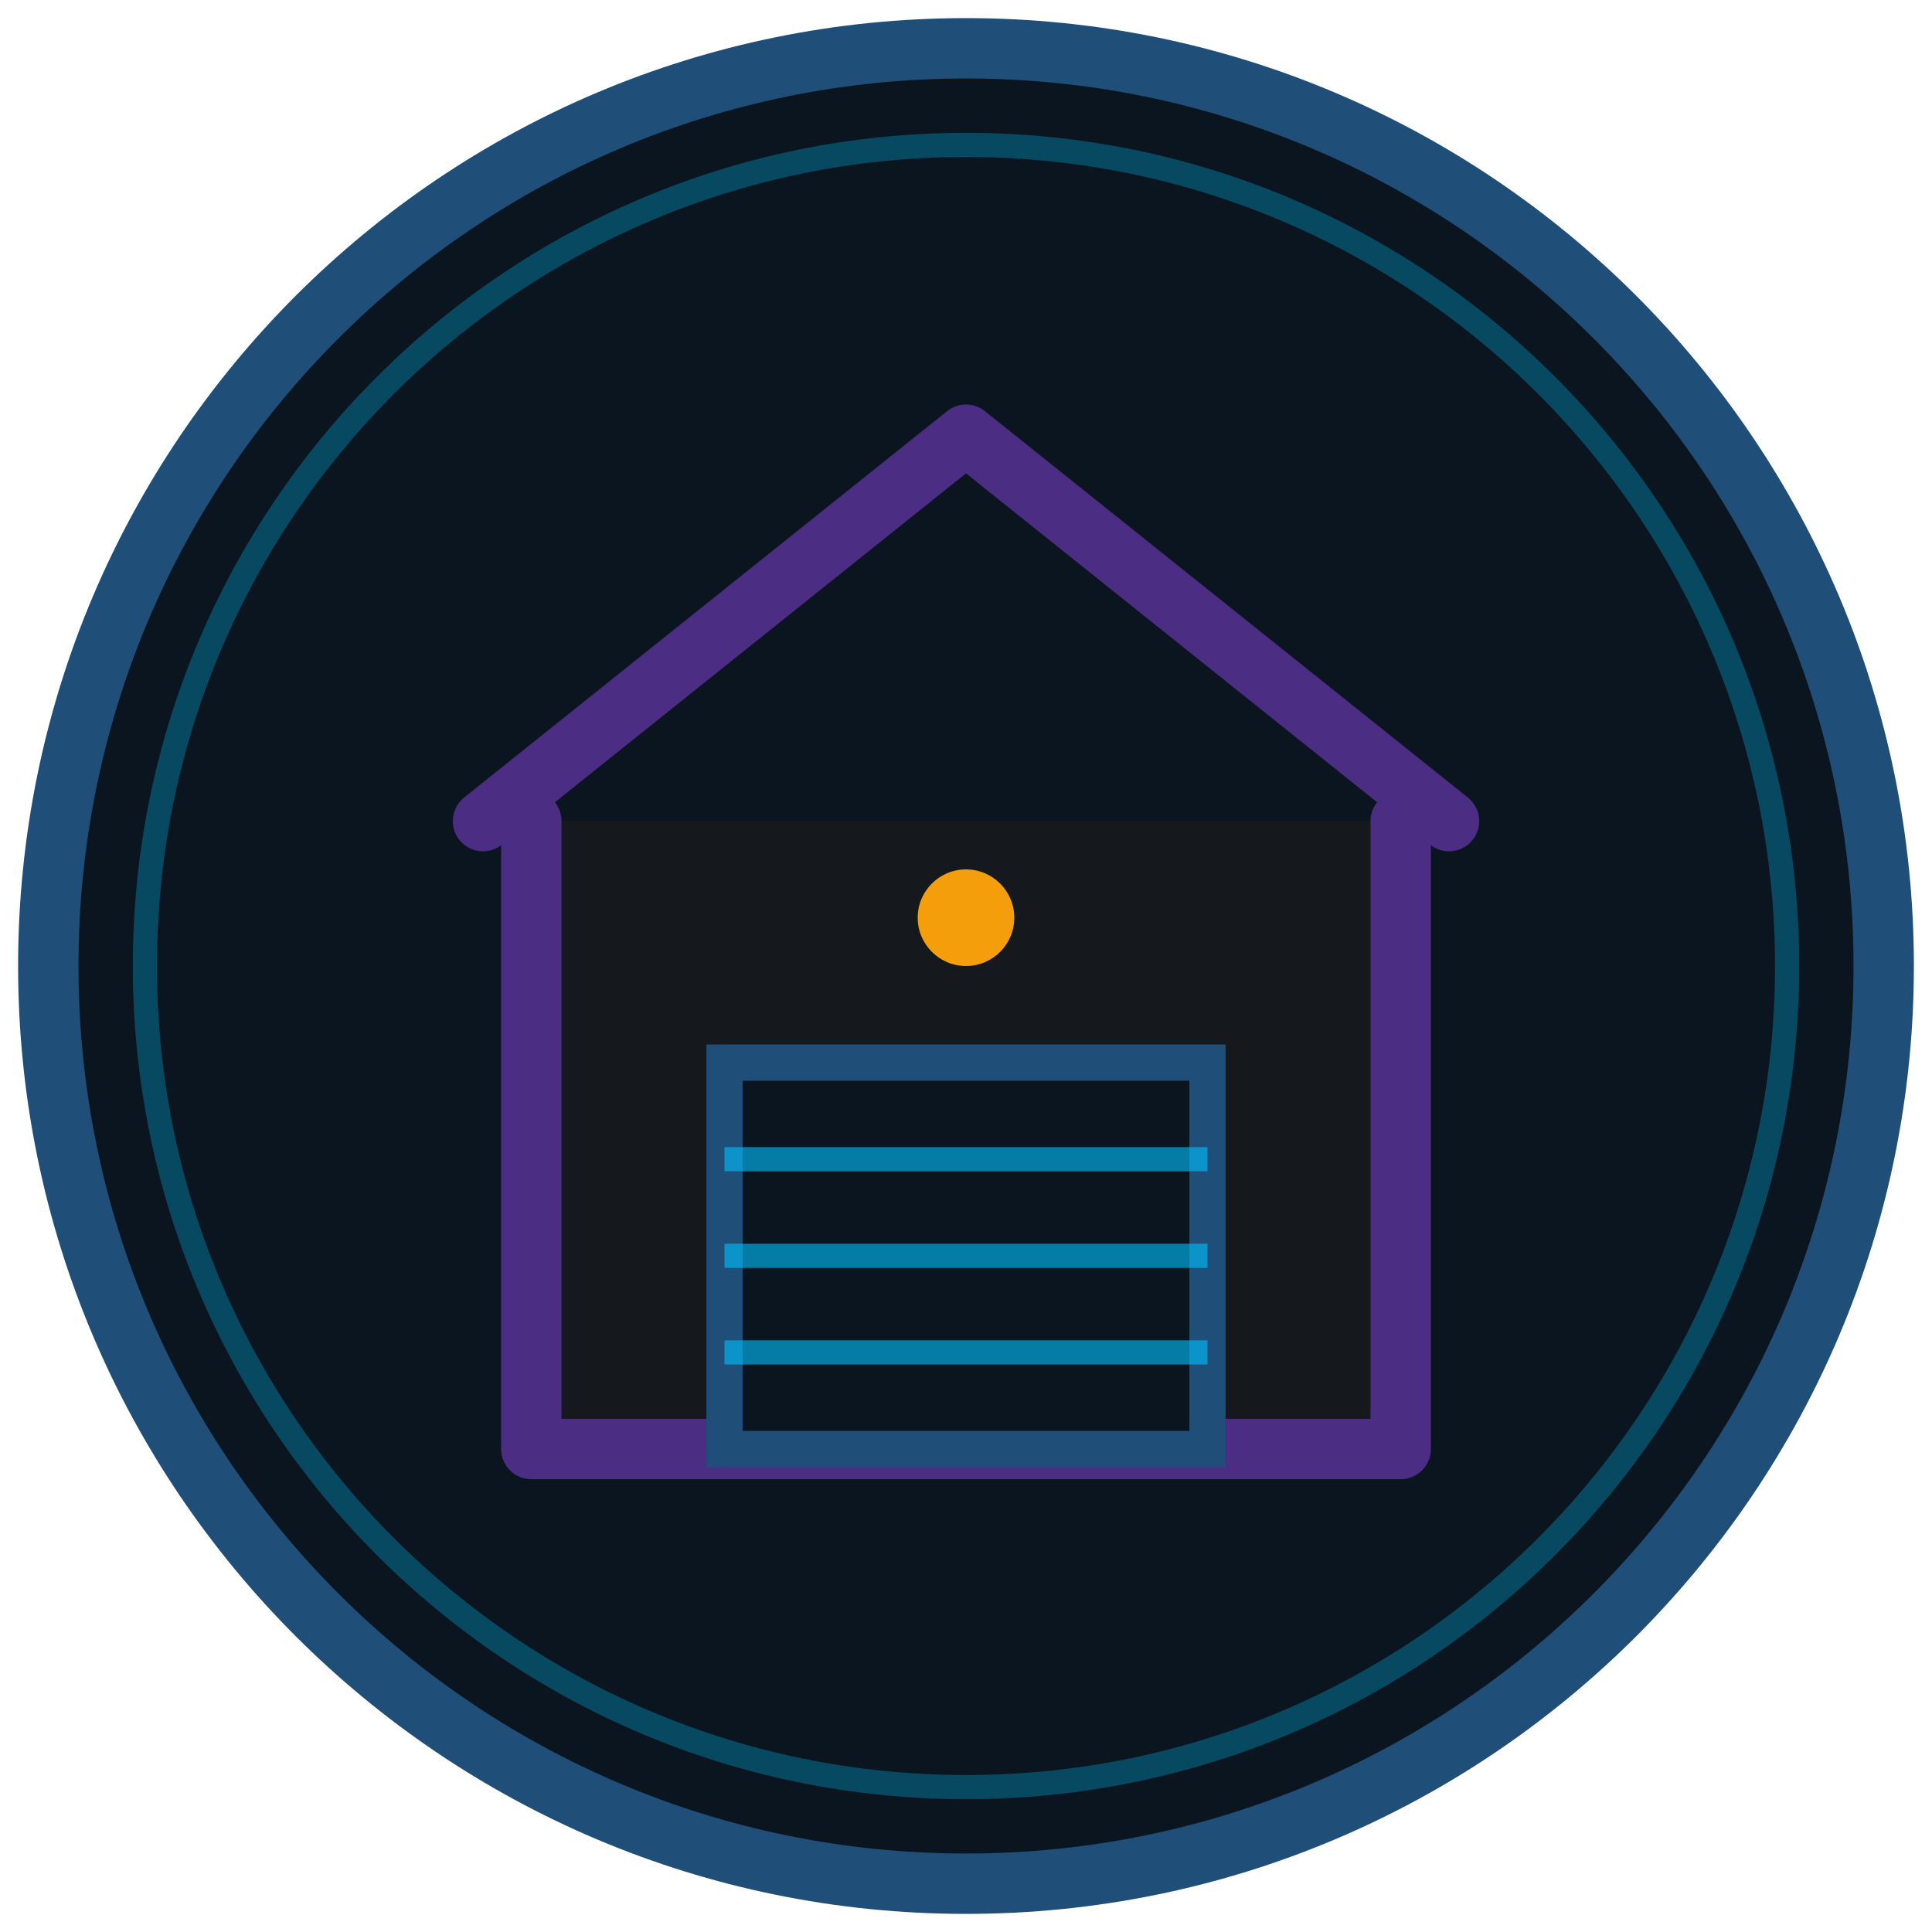
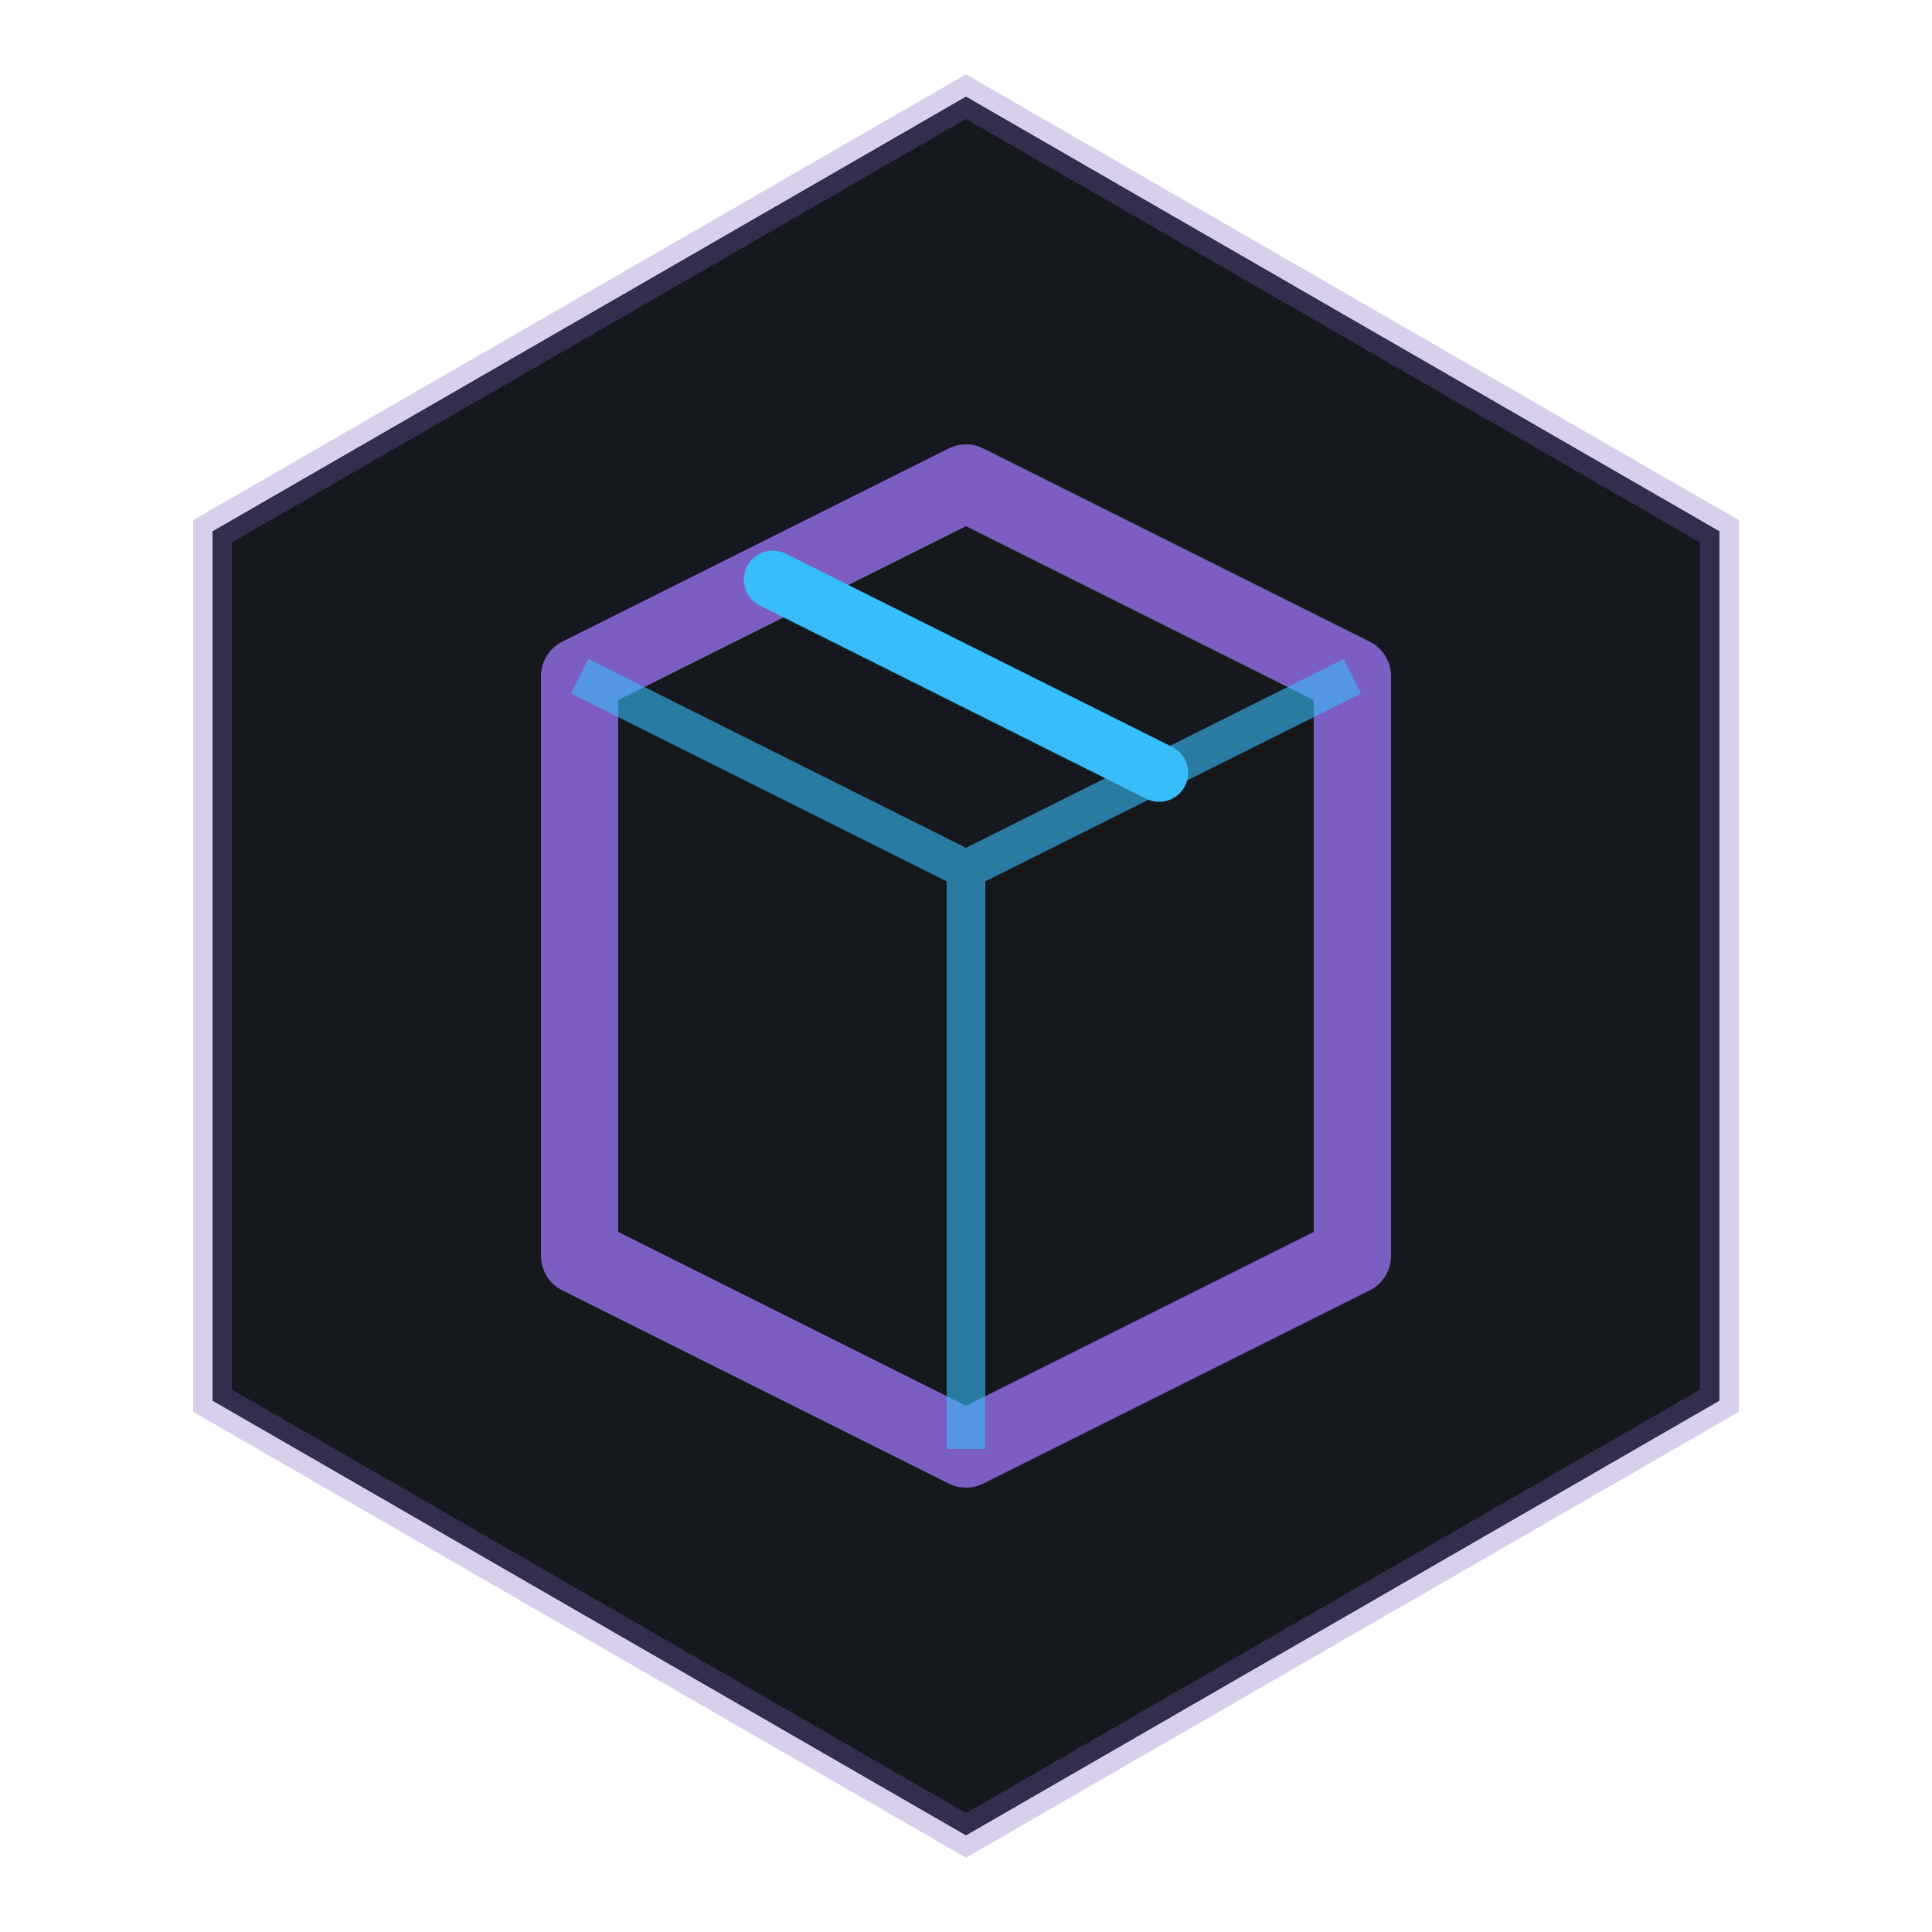
- <svg xmlns="http://www.w3.org/2000/svg" viewBox="0 0 80 80" fill="none">
-   <circle cx="40" cy="40" r="38" stroke="#1F4E79" stroke-width="2.5" fill="#0B1520" />
-   <circle cx="40" cy="40" r="34" stroke="#00C2FF" stroke-width="1" fill="none" opacity="0.3" />
-   <path d="M20 34 L40 18 L60 34" stroke="#4B2E83" stroke-width="2.5" stroke-linecap="round" stroke-linejoin="round" fill="none" />
-   <path d="M22 34 L22 60 L58 60 L58 34" stroke="#4B2E83" stroke-width="2.5" stroke-linecap="round" stroke-linejoin="round" fill="#15191D" />
-   <rect x="30" y="44" width="20" height="16" stroke="#1F4E79" stroke-width="1.5" fill="#0B1520" />
-   <line x1="30" y1="48" x2="50" y2="48" stroke="#00C2FF" stroke-width="1" opacity="0.6" />
-   <line x1="30" y1="52" x2="50" y2="52" stroke="#00C2FF" stroke-width="1" opacity="0.6" />
-   <line x1="30" y1="56" x2="50" y2="56" stroke="#00C2FF" stroke-width="1" opacity="0.6" />
-   <circle cx="40" cy="38" r="2" fill="#F59E0B" />
+ <svg xmlns="http://www.w3.org/2000/svg" viewBox="0 0 100 100" fill="none">
+   <path d="M50 5 L89 27.5 L89 72.5 L50 95 L11 72.5 L11 27.5 Z" fill="#15191D" stroke="#7C5DC2" stroke-width="2" stroke-opacity="0.3" />
+   <path d="M30 35 L50 25 L70 35 V65 L50 75 L30 65 Z" stroke="#7C5DC2" stroke-width="4" stroke-linejoin="round" />
+   <path d="M30 35 L50 45 L70 35 M50 45 V75" stroke="#38BDF8" stroke-width="2" stroke-opacity="0.6" />
+   <path d="M40 30 L60 40" stroke="#38BDF8" stroke-width="3" stroke-linecap="round" />
</svg>
